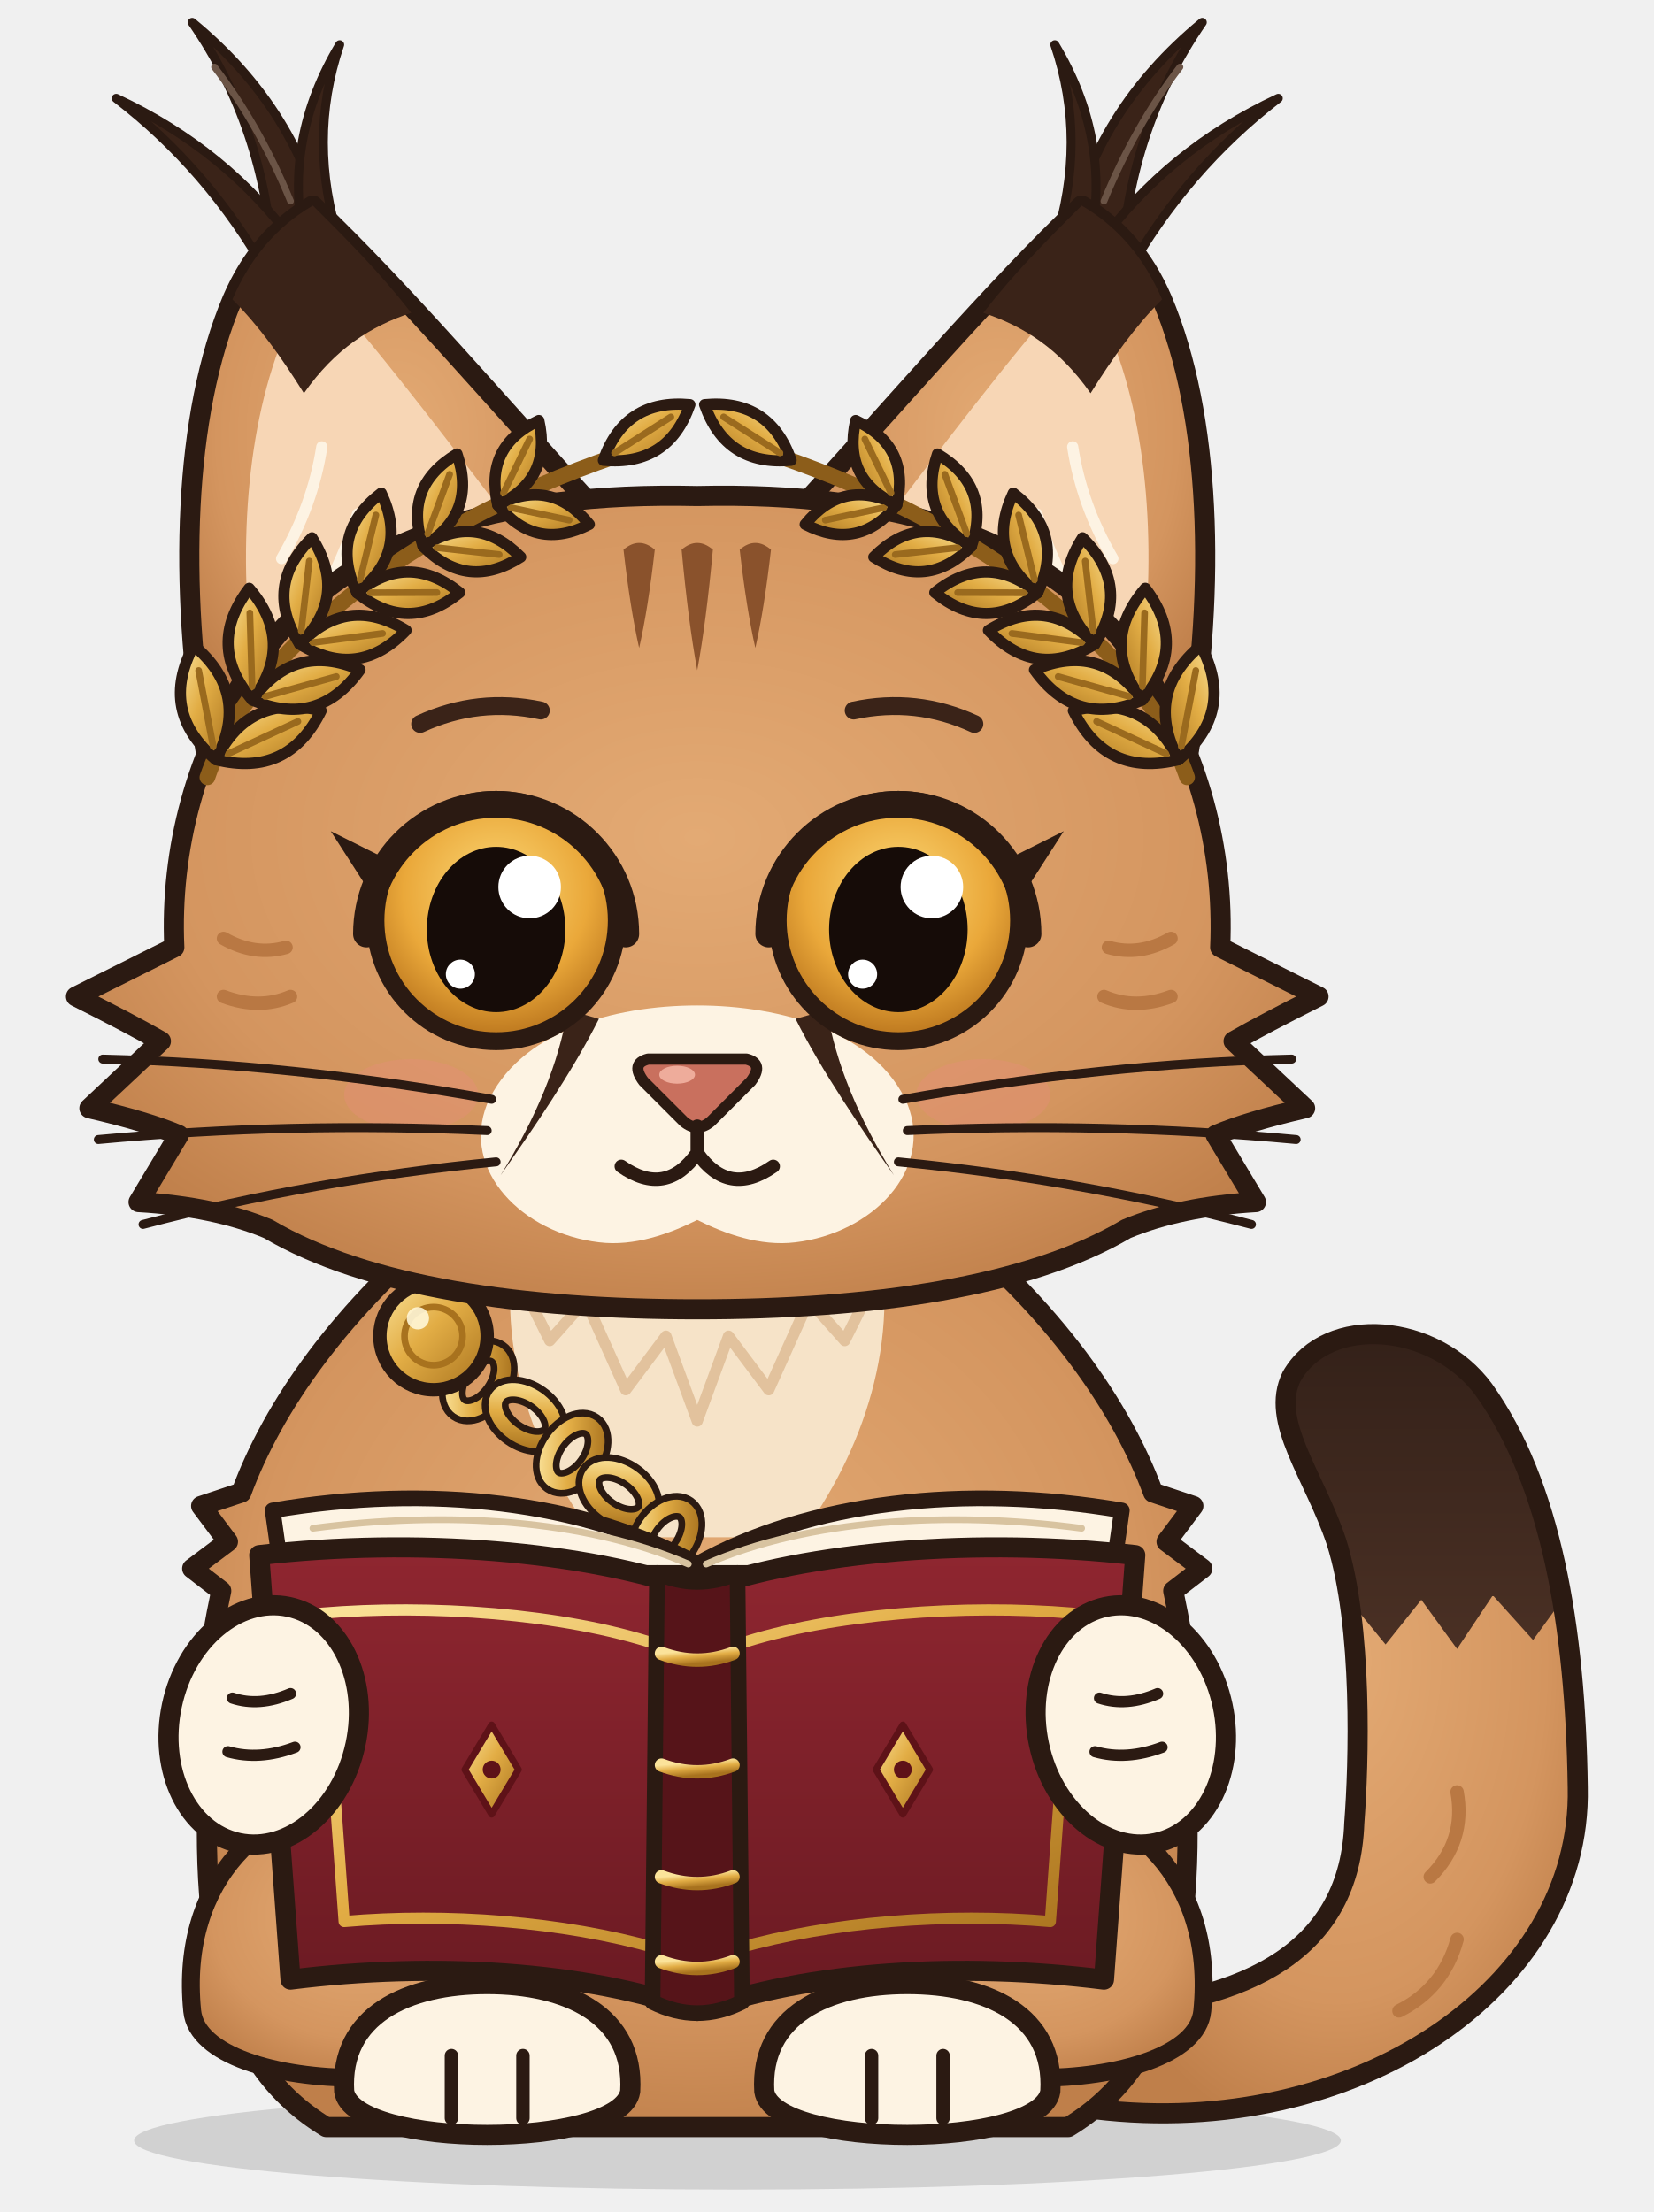
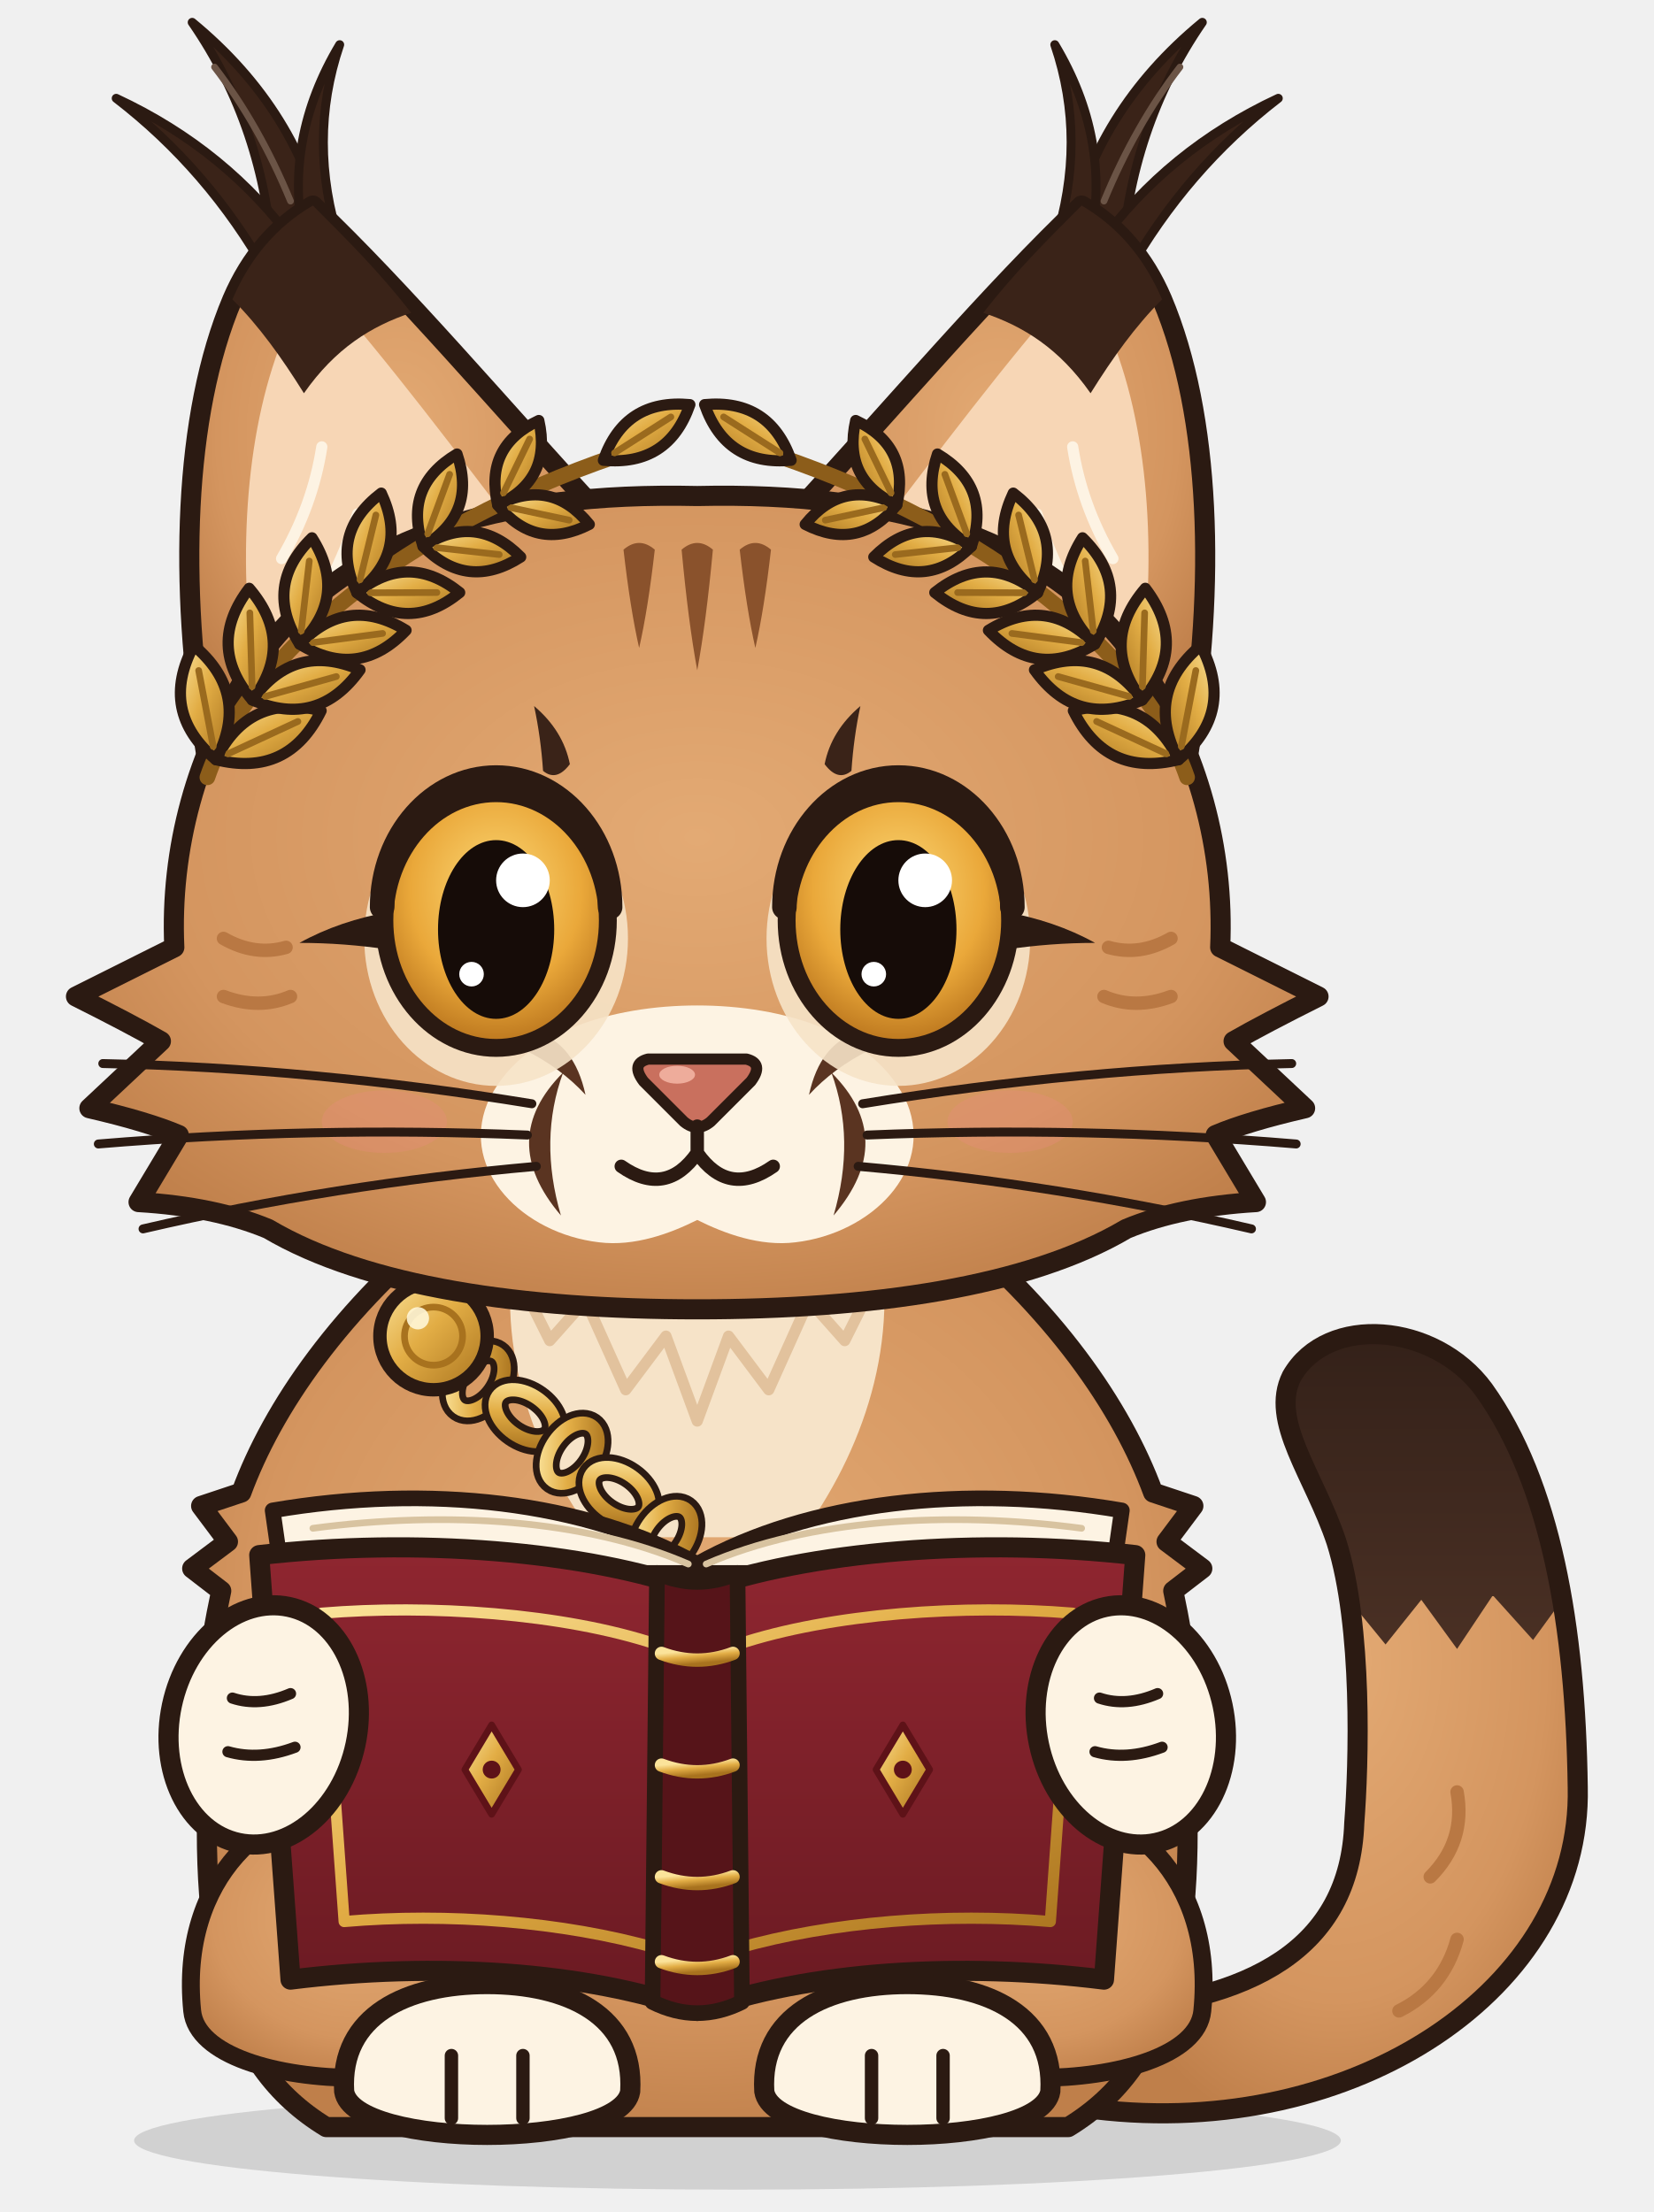
<svg xmlns="http://www.w3.org/2000/svg" stroke-linejoin="round" stroke-linecap="round" viewBox="200 0 740 990" width="740" height="990">
  <defs>
-     <radialGradient cx="0.5" cy="0.42" r="0.62" id="vas1-fur">
+     <radialGradient cx="0.5" cy="0.42" r="0.62" id="vas4-fur">
      <stop offset="0" stop-color="#e3aa74" />
      <stop offset=".7" stop-color="#d4955f" />
      <stop offset="1" stop-color="#bf7f4a" />
    </radialGradient>
-     <linearGradient x1="0" y1="0" x2="1" y2="1" id="vas1-gold">
+     <linearGradient x1="0" y1="0" x2="1" y2="1" id="vas4-gold">
      <stop offset="0" stop-color="#fbe39a" />
      <stop offset=".45" stop-color="#e2ad45" />
      <stop offset="1" stop-color="#a8721e" />
    </linearGradient>
-     <radialGradient cx="0.5" cy="0.38" r="0.62" id="vas1-iris">
+     <radialGradient cx="0.5" cy="0.38" r="0.62" id="vas4-iris">
      <stop offset="0" stop-color="#fcd977" />
      <stop offset=".62" stop-color="#eaa83a" />
      <stop offset="1" stop-color="#b8731c" />
    </radialGradient>
-     <linearGradient x1="0" y1="0" x2="0" y2="1" id="vas1-cover">
+     <linearGradient x1="0" y1="0" x2="0" y2="1" id="vas4-cover">
      <stop offset="0" stop-color="#8f2630" />
      <stop offset="1" stop-color="#6a1a22" />
    </linearGradient>
-     <linearGradient x1="0" y1="0" x2="0" y2="1" id="vas1-tip">
+     <linearGradient x1="0" y1="0" x2="0" y2="1" id="vas4-tip">
      <stop offset="0" stop-color="#2e1d16" />
      <stop offset="1" stop-color="#4a3024" />
    </linearGradient>
-     <clipPath id="vas1-tail">
+     <clipPath id="vas4-tail">
      <path d="M 690 944 C 806 958 908 890 906 800 C 905 728 894 664 864 622 C 842 592 794 588 778 616 C 768 636 788 660 798 690 C 810 728 808 790 806 816 C 804 872 760 896 690 900 Z" />
    </clipPath>
  </defs>
  <ellipse cx="530" cy="958" rx="270" ry="22" fill="#000" opacity="0.13" />
  <g>
    <g>
-       <path d="M 690 944 C 806 958 908 890 906 800 C 905 728 894 664 864 622 C 842 592 794 588 778 616 C 768 636 788 660 798 690 C 810 728 808 790 806 816 C 804 872 760 896 690 900 Z" fill="url(#vas1-fur)" />
-       <path d="M 740 560 L 940 560 L 940 716 L 918 732 L 902 712 L 886 734 L 868 714 L 852 738 L 836 716 L 820 736 L 802 714 L 780 728 L 740 728 Z" fill="url(#vas1-tip)" clip-path="url(#vas1-tail)" />
+       <path d="M 690 944 C 806 958 908 890 906 800 C 905 728 894 664 864 622 C 842 592 794 588 778 616 C 768 636 788 660 798 690 C 810 728 808 790 806 816 C 804 872 760 896 690 900 Z" fill="url(#vas4-fur)" />
+       <path d="M 740 560 L 940 560 L 940 716 L 918 732 L 902 712 L 886 734 L 868 714 L 852 738 L 836 716 L 820 736 L 802 714 L 780 728 L 740 728 Z" fill="url(#vas4-tip)" clip-path="url(#vas4-tail)" />
      <path d="M 840 840 Q 856 824 852 802 M 826 900 Q 846 890 852 868" fill="none" stroke-width="6" stroke="#b97843" />
      <path fill="none" stroke-width="9" d="M 690 944 C 806 958 908 890 906 800 C 905 728 894 664 864 622 C 842 592 794 588 778 616 C 768 636 788 660 798 690 C 810 728 808 790 806 816 C 804 872 760 896 690 900 Z" stroke="#2b1a12" />
    </g>
    <g>
      <g>
-         <path d="M 404 544 C 352 586 322 630 308 668 L 290 674 L 302 690 L 286 702 L 299 712 C 293 740 291 760 294 780 C 288 870 300 924 346 952 L 678 952 C 724 924 736 870 730 780 C 733 760 731 740 725 712 L 738 702 L 722 690 L 734 674 L 716 668 C 702 630 672 586 620 544 Z" stroke-width="9" stroke="#2b1a12" fill="url(#vas1-fur)" />
+         <path d="M 404 544 C 352 586 322 630 308 668 L 290 674 L 302 690 L 286 702 L 299 712 C 293 740 291 760 294 780 C 288 870 300 924 346 952 L 678 952 C 724 924 736 870 730 780 C 733 760 731 740 725 712 L 738 702 L 722 690 L 734 674 L 716 668 C 702 630 672 586 620 544 Z" stroke-width="9" stroke="#2b1a12" fill="url(#vas4-fur)" />
        <path d="M 432 548 C 420 600 438 650 466 688 L 558 688 C 586 650 604 600 592 548 Z" fill="#f6e3c8" />
        <path d="M 424 556 L 446 600 L 462 582 L 480 622 L 498 598 L 512 636 L 526 598 L 544 622 L 562 582 L 578 600 L 600 556 Z" stroke="#e2c29d" stroke-width="5" fill="#f6e3c8" />
-         <path stroke-width="8" stroke="#2b1a12" d="M 286 900 C 280 840 320 806 360 806 C 400 806 440 840 434 900 C 430 940 290 940 286 900 Z" fill="url(#vas1-fur)" />
-         <path stroke-width="8" stroke="#2b1a12" d="M 590 900 C 584 840 624 806 664 806 C 704 806 744 840 738 900 C 734 940 594 940 590 900 Z" fill="url(#vas1-fur)" />
+         <path stroke-width="8" stroke="#2b1a12" d="M 286 900 C 280 840 320 806 360 806 C 400 806 440 840 434 900 C 430 940 290 940 286 900 Z" fill="url(#vas4-fur)" />
+         <path stroke-width="8" stroke="#2b1a12" d="M 590 900 C 584 840 624 806 664 806 C 704 806 744 840 738 900 C 734 940 594 940 590 900 Z" fill="url(#vas4-fur)" />
      </g>
      <g>
        <ellipse rx="15" ry="9.5" fill="none" stroke-width="12" stroke="#2b1a12" cx="414" cy="618" transform="matrix(0.573576, -0.819152, 0.819152, 0.573576, -329.697, 602.659)" />
-         <ellipse rx="15" ry="9.5" fill="none" stroke-width="6" cx="414" cy="618" transform="matrix(0.573576, -0.819152, 0.819152, 0.573576, -329.697, 602.659)" stroke="url(#vas1-gold)" />
+         <ellipse rx="15" ry="9.5" fill="none" stroke-width="6" cx="414" cy="618" transform="matrix(0.573576, -0.819152, 0.819152, 0.573576, -329.697, 602.659)" stroke="url(#vas4-gold)" />
        <ellipse rx="15" ry="9.5" fill="none" stroke-width="12" stroke="#2b1a12" cx="435" cy="633.6" transform="matrix(0.819152, 0.573576, -0.573576, 0.819152, 442.087, -134.92)" />
-         <ellipse rx="15" ry="9.5" fill="none" stroke-width="6" cx="435" cy="633.6" transform="matrix(0.819152, 0.573576, -0.573576, 0.819152, 442.087, -134.92)" stroke="url(#vas1-gold)" />
+         <ellipse rx="15" ry="9.5" fill="none" stroke-width="6" cx="435" cy="633.6" transform="matrix(0.819152, 0.573576, -0.573576, 0.819152, 442.087, -134.92)" stroke="url(#vas4-gold)" />
        <ellipse rx="15" ry="9.5" fill="none" stroke-width="12" stroke="#2b1a12" cx="456" cy="650.4" transform="matrix(0.573576, -0.819152, 0.819152, 0.573576, -338.327, 650.879)" />
-         <ellipse rx="15" ry="9.5" fill="none" stroke-width="6" cx="456" cy="650.4" transform="matrix(0.573576, -0.819152, 0.819152, 0.573576, -338.327, 650.879)" stroke="url(#vas1-gold)" />
+         <ellipse rx="15" ry="9.5" fill="none" stroke-width="6" cx="456" cy="650.4" transform="matrix(0.573576, -0.819152, 0.819152, 0.573576, -338.327, 650.879)" stroke="url(#vas4-gold)" />
        <ellipse rx="15" ry="9.5" fill="none" stroke-width="12" stroke="#2b1a12" cx="477" cy="668.4" transform="matrix(0.819152, 0.573576, -0.573576, 0.819152, 469.643, -152.717)" />
-         <ellipse rx="15" ry="9.5" fill="none" stroke-width="6" cx="477" cy="668.4" transform="matrix(0.819152, 0.573576, -0.573576, 0.819152, 469.643, -152.717)" stroke="url(#vas1-gold)" />
+         <ellipse rx="15" ry="9.5" fill="none" stroke-width="6" cx="477" cy="668.4" transform="matrix(0.819152, 0.573576, -0.573576, 0.819152, 469.643, -152.717)" stroke="url(#vas4-gold)" />
        <ellipse rx="15" ry="9.5" fill="none" stroke-width="12" stroke="#2b1a12" cx="498" cy="687.6" transform="matrix(0.573576, -0.819152, 0.819152, 0.573576, -350.89, 701.147)" />
-         <ellipse rx="15" ry="9.5" fill="none" stroke-width="6" cx="498" cy="687.6" transform="matrix(0.573576, -0.819152, 0.819152, 0.573576, -350.89, 701.147)" stroke="url(#vas1-gold)" />
-         <circle cx="394" cy="598" r="24" stroke-width="6" stroke="#2b1a12" fill="url(#vas1-gold)" />
+         <ellipse rx="15" ry="9.5" fill="none" stroke-width="6" cx="498" cy="687.6" transform="matrix(0.573576, -0.819152, 0.819152, 0.573576, -350.89, 701.147)" stroke="url(#vas4-gold)" />
+         <circle cx="394" cy="598" r="24" stroke-width="6" stroke="#2b1a12" fill="url(#vas4-gold)" />
        <circle cx="394" cy="598" r="13" fill="none" stroke="#a8721e" stroke-width="3" />
        <circle cx="387" cy="590" r="5" fill="#fff6d6" opacity="0.9" />
      </g>
      <g>
        <path d="M 512 700 C 462 672 392 664 322 676 L 326 704 L 698 704 L 702 676 C 632 664 562 672 512 700 Z" stroke-width="7" fill="#fdf3e3" stroke="#2b1a12" />
        <path d="M 340 684 C 400 676 462 680 508 700 M 684 684 C 624 676 562 680 516 700" fill="none" stroke="#d8c3a0" stroke-width="3" />
-         <path d="M 512 712 C 462 694 386 688 316 696 L 330 886 C 394 878 462 882 512 900 Z" stroke-width="9" stroke="#2b1a12" fill="url(#vas1-cover)" />
-         <path d="M 512 712 C 562 694 638 688 708 696 L 694 886 C 630 878 562 882 512 900 Z" stroke-width="9" stroke="#2b1a12" fill="url(#vas1-cover)" />
-         <path d="M 494 736 C 452 722 392 718 344 722 L 354 860 C 400 856 452 860 494 872 Z M 530 736 C 572 722 632 718 680 722 L 670 860 C 624 856 572 860 530 872 Z" fill="none" stroke-width="5" stroke="url(#vas1-gold)" />
-         <path stroke="#5e1218" stroke-width="3" d="M 420 772 L 432 792 L 420 812 L 408 792 Z" fill="url(#vas1-gold)" />
+         <path d="M 512 712 C 462 694 386 688 316 696 L 330 886 C 394 878 462 882 512 900 Z" stroke-width="9" stroke="#2b1a12" fill="url(#vas4-cover)" />
+         <path d="M 512 712 C 562 694 638 688 708 696 L 694 886 C 630 878 562 882 512 900 Z" stroke-width="9" stroke="#2b1a12" fill="url(#vas4-cover)" />
+         <path d="M 494 736 C 452 722 392 718 344 722 L 354 860 C 400 856 452 860 494 872 Z M 530 736 C 572 722 632 718 680 722 L 670 860 C 624 856 572 860 530 872 Z" fill="none" stroke-width="5" stroke="url(#vas4-gold)" />
+         <path stroke="#5e1218" stroke-width="3" d="M 420 772 L 432 792 L 420 812 L 408 792 Z" fill="url(#vas4-gold)" />
        <circle cy="792" r="4" fill="#5e1218" cx="420" />
-         <path stroke="#5e1218" stroke-width="3" d="M 604 772 L 616 792 L 604 812 L 592 792 Z" fill="url(#vas1-gold)" />
+         <path stroke="#5e1218" stroke-width="3" d="M 604 772 L 616 792 L 604 812 L 592 792 Z" fill="url(#vas4-gold)" />
        <circle cy="792" r="4" fill="#5e1218" cx="604" />
        <path d="M 494 704 Q 512 712 530 704 L 532 896 Q 512 906 492 896 Z" fill="#561419" stroke-width="7" stroke="#2b1a12" />
-         <path fill="none" stroke-width="6" d="M 496 740 Q 512 746 528 740" stroke="url(#vas1-gold)" />
-         <path fill="none" stroke-width="6" d="M 496 790 Q 512 796 528 790" stroke="url(#vas1-gold)" />
-         <path fill="none" stroke-width="6" d="M 496 840 Q 512 846 528 840" stroke="url(#vas1-gold)" />
-         <path fill="none" stroke-width="6" d="M 496 878 Q 512 884 528 878" stroke="url(#vas1-gold)" />
+         <path fill="none" stroke-width="6" d="M 496 740 Q 512 746 528 740" stroke="url(#vas4-gold)" />
+         <path fill="none" stroke-width="6" d="M 496 790 Q 512 796 528 790" stroke="url(#vas4-gold)" />
+         <path fill="none" stroke-width="6" d="M 496 840 Q 512 846 528 840" stroke="url(#vas4-gold)" />
+         <path fill="none" stroke-width="6" d="M 496 878 Q 512 884 528 878" stroke="url(#vas4-gold)" />
      </g>
      <g>
        <ellipse cy="772" rx="42" ry="54" stroke-width="9" fill="#fdf3e3" stroke="#2b1a12" cx="318" transform="matrix(0.978148, 0.207912, -0.207912, 0.978148, 167.457, -49.2459)" />
        <path fill="none" stroke-width="5" stroke="#2b1a12" d="M 304 760 Q 316 764 330 758 M 302 784 Q 316 788 332 782" />
        <ellipse cy="772" rx="42" ry="54" stroke-width="9" fill="#fdf3e3" stroke="#2b1a12" cx="706" transform="matrix(0.978148, -0.207912, 0.207912, 0.978148, -145.08, 163.656)" />
        <path fill="none" stroke-width="5" stroke="#2b1a12" d="M 692 760 Q 704 764 718 758 M 690 784 Q 704 788 720 782" />
      </g>
      <g>
        <g>
          <g>
            <path d="M 345.8 106.5 Q 334.1 49.6 286 10 Q 318.4 57 322.2 117.5 Z" stroke-width="4" fill="#3a2318" stroke="#2b1a12" />
            <path d="M 332.3 109.5 Q 301.6 67.1 252 44 Q 293.2 75.7 319.7 122.5 Z" stroke-width="4" fill="#3a2318" stroke="#2b1a12" />
            <path d="M 352 108.7 Q 337.4 63 352 20 Q 326.8 62.1 336 107.3 Z" stroke-width="4" fill="#3a2318" stroke="#2b1a12" />
            <path d="M 330 90 Q 316 56 296 30" fill="none" stroke="#6b5446" stroke-width="3" />
-             <path d="M 292 336 C 280 262 282 186 304 134 Q 316 106 340 92 C 380 130 424 182 470 232 Z" stroke-width="9" stroke="#2b1a12" fill="url(#vas1-fur)" />
+             <path d="M 292 336 C 280 262 282 186 304 134 Q 316 106 340 92 C 380 130 424 182 470 232 Z" stroke-width="9" stroke="#2b1a12" fill="url(#vas4-fur)" />
            <path d="M 314 304 C 306 248 310 190 328 148 Q 334 134 344 128 C 374 162 404 202 436 244 Z" fill="#f7d6b5" />
            <path d="M 304 134 Q 316 106 340 92 C 356 108 370 122 384 140 C 366 146 350 156 336 176 C 326 160 316 146 304 134 Z" fill="#3a2318" />
            <path d="M 330 288 Q 350 262 360 230 M 352 298 Q 376 270 392 244 M 326 250 Q 340 226 344 200" fill="none" stroke-width="5" stroke="#fdf3e3" />
          </g>
        </g>
        <g transform="matrix(-1, 0, 0, 1, 1024, 0)">
          <g>
            <g>
              <path d="M 345.8 106.5 Q 334.1 49.6 286 10 Q 318.4 57 322.2 117.5 Z" stroke-width="4" fill="#3a2318" stroke="#2b1a12" />
              <path d="M 332.3 109.5 Q 301.6 67.1 252 44 Q 293.2 75.7 319.7 122.5 Z" stroke-width="4" fill="#3a2318" stroke="#2b1a12" />
              <path d="M 352 108.7 Q 337.4 63 352 20 Q 326.8 62.1 336 107.3 Z" stroke-width="4" fill="#3a2318" stroke="#2b1a12" />
              <path d="M 330 90 Q 316 56 296 30" fill="none" stroke="#6b5446" stroke-width="3" />
-               <path d="M 292 336 C 280 262 282 186 304 134 Q 316 106 340 92 C 380 130 424 182 470 232 Z" stroke-width="9" stroke="#2b1a12" fill="url(#vas1-fur)" />
+               <path d="M 292 336 C 280 262 282 186 304 134 Q 316 106 340 92 C 380 130 424 182 470 232 Z" stroke-width="9" stroke="#2b1a12" fill="url(#vas4-fur)" />
              <path d="M 314 304 C 306 248 310 190 328 148 Q 334 134 344 128 C 374 162 404 202 436 244 Z" fill="#f7d6b5" />
              <path d="M 304 134 Q 316 106 340 92 C 356 108 370 122 384 140 C 366 146 350 156 336 176 C 326 160 316 146 304 134 Z" fill="#3a2318" />
              <path d="M 330 288 Q 350 262 360 230 M 352 298 Q 376 270 392 244 M 326 250 Q 340 226 344 200" fill="none" stroke-width="5" stroke="#fdf3e3" />
            </g>
          </g>
        </g>
-         <path d="M 512 222 C 600 220 672 240 712 300 C 736 336 748 380 746 424 L 790 446 Q 766 458 752 466 L 784 496 Q 758 502 744 508 L 762 538 Q 728 540 704 550 C 660 576 590 586 512 586 C 434 586 364 576 320 550 Q 296 540 262 538 L 280 508 Q 266 502 240 496 L 272 466 Q 258 458 234 446 L 278 424 C 276 380 288 336 312 300 C 352 240 424 220 512 222 Z" stroke-width="9" stroke="#2b1a12" fill="url(#vas1-fur)" />
+         <path d="M 512 222 C 600 220 672 240 712 300 C 736 336 748 380 746 424 L 790 446 Q 766 458 752 466 L 784 496 Q 758 502 744 508 L 762 538 Q 728 540 704 550 C 660 576 590 586 512 586 C 434 586 364 576 320 550 Q 296 540 262 538 L 280 508 Q 266 502 240 496 L 272 466 Q 258 458 234 446 L 278 424 C 276 380 288 336 312 300 C 352 240 424 220 512 222 Z" stroke-width="9" stroke="#2b1a12" fill="url(#vas4-fur)" />
        <path fill="none" stroke="#8c5d1a" stroke-width="7" d="M 292.8 347.9 C 312 292 382 236 476 204" />
-         <path stroke-width="5" stroke="#2b1a12" d="M 296.6 340 Q 329 348.1 343.7 318.1 Q 311.3 310 296.6 340 Z" fill="url(#vas1-gold)" />
+         <path stroke-width="5" stroke="#2b1a12" d="M 296.6 340 Q 329 348.1 343.7 318.1 Q 311.3 310 296.6 340 Z" fill="url(#vas4-gold)" />
        <path stroke="#9a6a1e" stroke-width="3" d="M 302 337.4 L 333.3 322.9" />
-         <path stroke-width="5" stroke="#2b1a12" d="M 296.6 340 Q 312.3 310.5 286.7 288.9 Q 271 318.4 296.6 340 Z" fill="url(#vas1-gold)" />
+         <path stroke-width="5" stroke="#2b1a12" d="M 296.6 340 Q 312.3 310.5 286.7 288.9 Q 271 318.4 296.6 340 Z" fill="url(#vas4-gold)" />
        <path stroke="#9a6a1e" stroke-width="3" d="M 295.4 334.1 L 288.9 300.1" />
-         <path stroke-width="5" stroke="#2b1a12" d="M 312.9 313.3 Q 342.4 326 361.1 299.8 Q 331.6 287.1 312.9 313.3 Z" fill="url(#vas1-gold)" />
+         <path stroke-width="5" stroke="#2b1a12" d="M 312.9 313.3 Q 342.4 326 361.1 299.8 Q 331.6 287.1 312.9 313.3 Z" fill="url(#vas4-gold)" />
        <path stroke="#9a6a1e" stroke-width="3" d="M 318.7 311.7 L 350.5 302.8" />
-         <path stroke-width="5" stroke="#2b1a12" d="M 312.9 313.3 Q 332.4 287.7 311.5 263.3 Q 292 288.9 312.9 313.3 Z" fill="url(#vas1-gold)" />
+         <path stroke-width="5" stroke="#2b1a12" d="M 312.9 313.3 Q 332.4 287.7 311.5 263.3 Q 292 288.9 312.9 313.3 Z" fill="url(#vas4-gold)" />
        <path stroke="#9a6a1e" stroke-width="3" d="M 312.8 307.3 L 311.8 274.3" />
-         <path stroke-width="5" stroke="#2b1a12" d="M 334.1 288.3 Q 360.4 304.5 381.7 282.1 Q 355.4 266 334.1 288.3 Z" fill="url(#vas1-gold)" />
+         <path stroke-width="5" stroke="#2b1a12" d="M 334.1 288.3 Q 360.4 304.5 381.7 282.1 Q 355.4 266 334.1 288.3 Z" fill="url(#vas4-gold)" />
        <path stroke="#9a6a1e" stroke-width="3" d="M 340 287.6 L 371.2 283.5" />
-         <path stroke-width="5" stroke="#2b1a12" d="M 334.1 288.3 Q 356.1 266.7 339.6 240.7 Q 317.6 262.3 334.1 288.3 Z" fill="url(#vas1-gold)" />
+         <path stroke-width="5" stroke="#2b1a12" d="M 334.1 288.3 Q 356.1 266.7 339.6 240.7 Q 317.6 262.3 334.1 288.3 Z" fill="url(#vas4-gold)" />
        <path stroke="#9a6a1e" stroke-width="3" d="M 334.8 282.4 L 338.4 251.1" />
-         <path stroke-width="5" stroke="#2b1a12" d="M 359.7 265.3 Q 382.7 283.9 405.7 265.2 Q 382.6 246.7 359.7 265.3 Z" fill="url(#vas1-gold)" />
+         <path stroke-width="5" stroke="#2b1a12" d="M 359.7 265.3 Q 382.7 283.9 405.7 265.2 Q 382.6 246.7 359.7 265.3 Z" fill="url(#vas4-gold)" />
        <path stroke="#9a6a1e" stroke-width="3" d="M 365.7 265.3 L 395.5 265.2" />
-         <path stroke-width="5" stroke="#2b1a12" d="M 359.7 265.3 Q 383.2 247.4 370.6 220.7 Q 347.1 238.6 359.7 265.3 Z" fill="url(#vas1-gold)" />
+         <path stroke-width="5" stroke="#2b1a12" d="M 359.7 265.3 Q 383.2 247.4 370.6 220.7 Q 347.1 238.6 359.7 265.3 Z" fill="url(#vas4-gold)" />
        <path stroke="#9a6a1e" stroke-width="3" d="M 361.1 259.5 L 368.2 230.5" />
-         <path stroke-width="5" stroke="#2b1a12" d="M 389.3 244.5 Q 409.2 264.6 433 249.3 Q 413.1 229.2 389.3 244.5 Z" fill="url(#vas1-gold)" />
+         <path stroke-width="5" stroke="#2b1a12" d="M 389.3 244.5 Q 409.2 264.6 433 249.3 Q 413.1 229.2 389.3 244.5 Z" fill="url(#vas4-gold)" />
        <path stroke="#9a6a1e" stroke-width="3" d="M 395.3 245.1 L 423.4 248.2" />
-         <path stroke-width="5" stroke="#2b1a12" d="M 389.3 244.5 Q 413.6 230 404.5 203.2 Q 380.2 217.7 389.3 244.5 Z" fill="url(#vas1-gold)" />
+         <path stroke-width="5" stroke="#2b1a12" d="M 389.3 244.5 Q 413.6 230 404.5 203.2 Q 380.2 217.7 389.3 244.5 Z" fill="url(#vas4-gold)" />
        <path stroke="#9a6a1e" stroke-width="3" d="M 391.4 238.9 L 401.2 212.3" />
-         <path stroke-width="5" stroke="#2b1a12" d="M 422.7 226 Q 439.7 247 463.7 234.7 Q 446.7 213.7 422.7 226 Z" fill="url(#vas1-gold)" />
+         <path stroke-width="5" stroke="#2b1a12" d="M 422.7 226 Q 439.7 247 463.7 234.7 Q 446.7 213.7 422.7 226 Z" fill="url(#vas4-gold)" />
        <path stroke="#9a6a1e" stroke-width="3" d="M 428.5 227.2 L 454.7 232.8" />
-         <path stroke-width="5" stroke="#2b1a12" d="M 422.7 226 Q 447.1 214.6 441.1 188.2 Q 416.6 199.7 422.7 226 Z" fill="url(#vas1-gold)" />
+         <path stroke-width="5" stroke="#2b1a12" d="M 422.7 226 Q 447.1 214.6 441.1 188.2 Q 416.6 199.7 422.7 226 Z" fill="url(#vas4-gold)" />
        <path stroke="#9a6a1e" stroke-width="3" d="M 425.3 220.6 L 437 196.5" />
-         <path stroke-width="5" stroke="#2b1a12" d="M 470 206 Q 499.1 208.7 508.7 181.1 Q 479.6 178.4 470 206 Z" fill="url(#vas1-gold)" />
+         <path stroke-width="5" stroke="#2b1a12" d="M 470 206 Q 499.1 208.7 508.7 181.1 Q 479.6 178.4 470 206 Z" fill="url(#vas4-gold)" />
        <path stroke="#9a6a1e" stroke-width="3" d="M 475 202.7 L 500.2 186.6" />
        <g transform="matrix(-1, 0, 0, 1, 1024, 0)">
          <path fill="none" stroke="#8c5d1a" stroke-width="7" d="M 292.8 347.9 C 312 292 382 236 476 204" />
-           <path stroke-width="5" stroke="#2b1a12" d="M 296.6 340 Q 329 348.1 343.7 318.1 Q 311.3 310 296.6 340 Z" fill="url(#vas1-gold)" />
+           <path stroke-width="5" stroke="#2b1a12" d="M 296.6 340 Q 329 348.1 343.7 318.1 Q 311.3 310 296.6 340 Z" fill="url(#vas4-gold)" />
          <path stroke="#9a6a1e" stroke-width="3" d="M 302 337.4 L 333.3 322.9" />
-           <path stroke-width="5" stroke="#2b1a12" d="M 296.6 340 Q 312.3 310.5 286.7 288.9 Q 271 318.4 296.6 340 Z" fill="url(#vas1-gold)" />
+           <path stroke-width="5" stroke="#2b1a12" d="M 296.6 340 Q 312.3 310.5 286.7 288.9 Q 271 318.4 296.6 340 Z" fill="url(#vas4-gold)" />
          <path stroke="#9a6a1e" stroke-width="3" d="M 295.4 334.1 L 288.9 300.1" />
-           <path stroke-width="5" stroke="#2b1a12" d="M 312.9 313.3 Q 342.4 326 361.1 299.8 Q 331.6 287.1 312.9 313.3 Z" fill="url(#vas1-gold)" />
+           <path stroke-width="5" stroke="#2b1a12" d="M 312.9 313.3 Q 342.4 326 361.1 299.8 Q 331.6 287.1 312.9 313.3 Z" fill="url(#vas4-gold)" />
          <path stroke="#9a6a1e" stroke-width="3" d="M 318.7 311.7 L 350.5 302.8" />
-           <path stroke-width="5" stroke="#2b1a12" d="M 312.9 313.3 Q 332.4 287.7 311.5 263.3 Q 292 288.9 312.9 313.3 Z" fill="url(#vas1-gold)" />
+           <path stroke-width="5" stroke="#2b1a12" d="M 312.9 313.3 Q 332.4 287.7 311.5 263.3 Q 292 288.9 312.9 313.3 Z" fill="url(#vas4-gold)" />
          <path stroke="#9a6a1e" stroke-width="3" d="M 312.8 307.3 L 311.8 274.3" />
-           <path stroke-width="5" stroke="#2b1a12" d="M 334.1 288.3 Q 360.4 304.5 381.7 282.1 Q 355.4 266 334.1 288.3 Z" fill="url(#vas1-gold)" />
+           <path stroke-width="5" stroke="#2b1a12" d="M 334.1 288.3 Q 360.4 304.5 381.7 282.1 Q 355.4 266 334.1 288.3 Z" fill="url(#vas4-gold)" />
          <path stroke="#9a6a1e" stroke-width="3" d="M 340 287.6 L 371.2 283.5" />
-           <path stroke-width="5" stroke="#2b1a12" d="M 334.1 288.3 Q 356.1 266.7 339.6 240.7 Q 317.6 262.3 334.1 288.3 Z" fill="url(#vas1-gold)" />
+           <path stroke-width="5" stroke="#2b1a12" d="M 334.1 288.3 Q 356.1 266.7 339.6 240.7 Q 317.6 262.3 334.1 288.3 Z" fill="url(#vas4-gold)" />
          <path stroke="#9a6a1e" stroke-width="3" d="M 334.8 282.4 L 338.4 251.1" />
-           <path stroke-width="5" stroke="#2b1a12" d="M 359.7 265.3 Q 382.7 283.9 405.7 265.2 Q 382.6 246.7 359.7 265.3 Z" fill="url(#vas1-gold)" />
+           <path stroke-width="5" stroke="#2b1a12" d="M 359.7 265.3 Q 382.7 283.9 405.7 265.2 Q 382.6 246.7 359.7 265.3 Z" fill="url(#vas4-gold)" />
          <path stroke="#9a6a1e" stroke-width="3" d="M 365.7 265.3 L 395.5 265.2" />
-           <path stroke-width="5" stroke="#2b1a12" d="M 359.7 265.3 Q 383.2 247.4 370.6 220.7 Q 347.1 238.6 359.7 265.3 Z" fill="url(#vas1-gold)" />
+           <path stroke-width="5" stroke="#2b1a12" d="M 359.7 265.3 Q 383.2 247.4 370.6 220.7 Q 347.1 238.6 359.7 265.3 Z" fill="url(#vas4-gold)" />
          <path stroke="#9a6a1e" stroke-width="3" d="M 361.1 259.5 L 368.2 230.5" />
-           <path stroke-width="5" stroke="#2b1a12" d="M 389.3 244.5 Q 409.2 264.6 433 249.3 Q 413.1 229.2 389.3 244.5 Z" fill="url(#vas1-gold)" />
+           <path stroke-width="5" stroke="#2b1a12" d="M 389.3 244.5 Q 409.2 264.6 433 249.3 Q 413.1 229.2 389.3 244.5 Z" fill="url(#vas4-gold)" />
          <path stroke="#9a6a1e" stroke-width="3" d="M 395.3 245.1 L 423.4 248.2" />
-           <path stroke-width="5" stroke="#2b1a12" d="M 389.3 244.5 Q 413.6 230 404.5 203.2 Q 380.2 217.7 389.3 244.5 Z" fill="url(#vas1-gold)" />
+           <path stroke-width="5" stroke="#2b1a12" d="M 389.3 244.5 Q 413.6 230 404.5 203.2 Q 380.2 217.7 389.3 244.5 Z" fill="url(#vas4-gold)" />
          <path stroke="#9a6a1e" stroke-width="3" d="M 391.4 238.9 L 401.2 212.3" />
-           <path stroke-width="5" stroke="#2b1a12" d="M 422.7 226 Q 439.7 247 463.7 234.7 Q 446.7 213.7 422.7 226 Z" fill="url(#vas1-gold)" />
+           <path stroke-width="5" stroke="#2b1a12" d="M 422.7 226 Q 439.7 247 463.7 234.7 Q 446.7 213.7 422.7 226 Z" fill="url(#vas4-gold)" />
          <path stroke="#9a6a1e" stroke-width="3" d="M 428.5 227.2 L 454.7 232.8" />
-           <path stroke-width="5" stroke="#2b1a12" d="M 422.7 226 Q 447.1 214.6 441.1 188.2 Q 416.6 199.7 422.7 226 Z" fill="url(#vas1-gold)" />
+           <path stroke-width="5" stroke="#2b1a12" d="M 422.7 226 Q 447.1 214.6 441.1 188.2 Q 416.6 199.7 422.7 226 Z" fill="url(#vas4-gold)" />
          <path stroke="#9a6a1e" stroke-width="3" d="M 425.3 220.6 L 437 196.5" />
-           <path stroke-width="5" stroke="#2b1a12" d="M 470 206 Q 499.1 208.7 508.7 181.1 Q 479.6 178.4 470 206 Z" fill="url(#vas1-gold)" />
+           <path stroke-width="5" stroke="#2b1a12" d="M 470 206 Q 499.1 208.7 508.7 181.1 Q 479.6 178.4 470 206 Z" fill="url(#vas4-gold)" />
          <path stroke="#9a6a1e" stroke-width="3" d="M 475 202.7 L 500.2 186.6" />
        </g>
-         <path opacity="0.85" fill="#fdf3e3" d="M 360 412 Q 422 496 484 412 Q 422 476 360 412 Z" />
-         <path opacity="0.85" fill="#fdf3e3" d="M 540 412 Q 602 496 664 412 Q 602 476 540 412 Z" />
        <path d="M 512 450 C 550 450 592 462 606 494 C 618 524 590 552 556 556 C 540 558 524 552 512 546 C 500 552 484 558 468 556 C 434 552 406 524 418 494 C 432 462 474 450 512 450 Z" fill="#fdf3e3" />
        <path d="M 300 420 Q 314 428 328 424 M 300 446 Q 316 452 330 446" fill="none" stroke-width="6" stroke="#b97843" />
-         <path d="M 454 452 C 450 476 440 500 424 526 C 438 506 456 480 468 456 Z" fill="#3a2318" />
+         <path d="M 440 462 Q 457 467 462 490 Q 451 478 435 470 Z" fill="#5a3421" />
+         <path d="M 452 480 Q 422 510 451 544 Q 441 510 452 480 Z" fill="#5a3421" />
        <g transform="matrix(-1, 0, 0, 1, 1024, 0)">
          <path d="M 300 420 Q 314 428 328 424 M 300 446 Q 316 452 330 446" fill="none" stroke-width="6" stroke="#b97843" />
-           <path d="M 454 452 C 450 476 440 500 424 526 C 438 506 456 480 468 456 Z" fill="#3a2318" />
+           <path d="M 440 462 Q 457 467 462 490 Q 451 478 435 470 Z" fill="#5a3421" />
+           <path d="M 452 480 Q 422 510 451 544 Q 441 510 452 480 Z" fill="#5a3421" />
        </g>
        <path fill="#8a522c" d="M 479 246 Q 486 240 493 246 Q 490 272.4 486 290 Q 482 272.4 479 246 Z" />
        <path fill="#8a522c" d="M 505 246 Q 512 240 519 246 Q 516 278.4 512 300 Q 508 278.4 505 246 Z" />
        <path fill="#8a522c" d="M 531 246 Q 538 240 545 246 Q 542 272.4 538 290 Q 534 272.4 531 246 Z" />
-         <g transform="translate(388 336) matrix(1, 0, 0, 1, 0, -12) translate(-388 -336)">
-           <path d="M 388 336 Q 414 324 442 330" fill="none" stroke-width="8" stroke="#3a2318" />
-         </g>
-         <g transform="matrix(-1, 0, 0, 1, 1024, 0)">
-           <g transform="translate(388 336) matrix(1, 0, 0, 1, 0, -12) translate(-388 -336)">
-             <path d="M 388 336 Q 414 324 442 330" fill="none" stroke-width="8" stroke="#3a2318" />
-           </g>
-         </g>
-         <g>
-           <circle r="54" cy="412" cx="422" fill="url(#vas1-iris)" />
-           <g>
-             <ellipse fill="#160c08" cy="416" cx="422" rx="31" ry="37" />
-             <circle r="14" fill="#fff" cy="397" cx="437" />
-             <circle r="6.5" fill="#fff" cy="436" cx="406" />
-           </g>
-           <circle r="54" fill="none" stroke-width="8" cy="412" stroke="#2b1a12" cx="422" />
-           <path fill="none" stroke-width="12" stroke="#2b1a12" d="M 364 418 A 58 58 0 0 1 480 418" />
-           <path fill="#2b1a12" d="M 372 384 L 348 372 L 366 400 Z" />
-         </g>
-         <g>
-           <circle r="54" cy="412" cx="602" fill="url(#vas1-iris)" />
-           <g>
-             <ellipse fill="#160c08" cy="416" cx="602" rx="31" ry="37" />
-             <circle r="14" fill="#fff" cy="397" cx="617" />
-             <circle r="6.5" fill="#fff" cy="436" cx="586" />
-           </g>
-           <circle r="54" fill="none" stroke-width="8" cy="412" stroke="#2b1a12" cx="602" />
-           <path fill="none" stroke-width="12" stroke="#2b1a12" d="M 544 418 A 58 58 0 0 1 660 418" />
-           <path fill="#2b1a12" d="M 652 384 L 676 372 L 658 400 Z" />
-         </g>
-         <ellipse cy="490" rx="30" ry="16" fill="#e98a7d" cx="384" opacity="0.32" />
-         <ellipse cy="490" rx="30" ry="16" fill="#e98a7d" cx="640" opacity="0.32" />
+         <g transform="translate(448 352) matrix(1, 0, 0, 1, 0, -8) translate(-448 -352)">
+           <path d="M 443 353 Q 442 338 439 324 Q 452 335 455 350 Q 449 358 443 353 Z" fill="#3a2318" />
+         </g>
+         <g transform="matrix(-1, 0, 0, 1, 1024, 0)">
+           <g transform="translate(448 352) matrix(1, 0, 0, 1, 0, -8) translate(-448 -352)">
+             <path d="M 443 353 Q 442 338 439 324 Q 452 335 455 350 Q 449 358 443 353 Z" fill="#3a2318" />
+           </g>
+         </g>
+         <g>
+           <ellipse rx="59" ry="66" cy="420" fill="#f6e3c8" cx="422" opacity="0.9" />
+           <ellipse rx="50" ry="57" cy="412" cx="422" fill="url(#vas4-iris)" />
+           <g>
+             <ellipse fill="#160c08" cy="416" cx="422" rx="26" ry="40" />
+             <circle r="12" fill="#fff" cy="394" cx="434" />
+             <circle r="5.5" fill="#fff" cy="436" cx="411" />
+           </g>
+           <ellipse rx="50" ry="57" fill="none" stroke-width="8" cy="412" stroke="#2b1a12" cx="422" />
+           <path fill="none" stroke-width="11" stroke="#2b1a12" d="M 371 406 A 51 58 0 0 1 473 406" />
+         </g>
+         <path fill="none" stroke-width="10" stroke="#2b1a12" d="M 378 420 Q 422 454 466 420" opacity="0" />
+         <path fill="#2b1a12" d="M 375 408 Q 352 412 334 422 Q 354 422 374 425 Z" />
+         <g>
+           <ellipse rx="59" ry="66" cy="420" fill="#f6e3c8" cx="602" opacity="0.9" />
+           <ellipse rx="50" ry="57" cy="412" cx="602" fill="url(#vas4-iris)" />
+           <g>
+             <ellipse fill="#160c08" cy="416" cx="602" rx="26" ry="40" />
+             <circle r="12" fill="#fff" cy="394" cx="614" />
+             <circle r="5.5" fill="#fff" cy="436" cx="591" />
+           </g>
+           <ellipse rx="50" ry="57" fill="none" stroke-width="8" cy="412" stroke="#2b1a12" cx="602" />
+           <path fill="none" stroke-width="11" stroke="#2b1a12" d="M 551 406 A 51 58 0 0 1 653 406" />
+         </g>
+         <path fill="none" stroke-width="10" stroke="#2b1a12" d="M 558 420 Q 602 454 646 420" opacity="0" />
+         <path fill="#2b1a12" d="M 649 408 Q 672 412 690 422 Q 670 422 650 425 Z" />
+         <ellipse cy="502" rx="28" ry="14" fill="#e98a7d" cx="372" opacity="0.32" />
+         <ellipse cy="502" rx="28" ry="14" fill="#e98a7d" cx="652" opacity="0.32" />
        <path d="M 490 474 L 534 474 Q 542 476 536 484 L 518 502 Q 512 507 506 502 L 488 484 Q 482 476 490 474 Z" fill="#c9705e" stroke-width="5" stroke="#2b1a12" />
        <ellipse cx="503" cy="481" rx="8" ry="4" fill="#f2b3a2" opacity="0.9" />
        <g>
          <path d="M 512 504 L 512 516 M 512 516 Q 498 536 478 522 M 512 516 Q 526 536 546 522" fill="none" stroke-width="6" stroke="#2b1a12" />
        </g>
        <g>
-           <path d="M 420 492 Q 330 476 246 474 M 418 506 Q 330 502 244 510 M 422 520 Q 340 528 264 548" fill="none" stroke-width="4" stroke="#2b1a12" />
+           <path d="M 438 494 Q 340 478 246 476 M 436 508 Q 340 504 244 512 M 440 522 Q 350 530 264 550" fill="none" stroke-width="4" stroke="#2b1a12" />
          <g transform="matrix(-1, 0, 0, 1, 1024, 0)">
-             <path d="M 420 492 Q 330 476 246 474 M 418 506 Q 330 502 244 510 M 422 520 Q 340 528 264 548" fill="none" stroke-width="4" stroke="#2b1a12" />
+             <path d="M 438 494 Q 340 478 246 476 M 436 508 Q 340 504 244 512 M 440 522 Q 350 530 264 550" fill="none" stroke-width="4" stroke="#2b1a12" />
          </g>
        </g>
      </g>
    </g>
    <g>
      <path stroke-width="9" fill="#fdf3e3" stroke="#2b1a12" d="M 354 936 C 352 902 382 888 418 888 C 454 888 484 902 482 936 C 478 962 358 962 354 936 Z" />
      <path stroke-width="6" stroke="#2b1a12" d="M 402 920 L 402 948 M 434 920 L 434 948" />
      <path stroke-width="9" fill="#fdf3e3" stroke="#2b1a12" d="M 542 936 C 540 902 570 888 606 888 C 642 888 672 902 670 936 C 666 962 546 962 542 936 Z" />
      <path stroke-width="6" stroke="#2b1a12" d="M 590 920 L 590 948 M 622 920 L 622 948" />
    </g>
  </g>
</svg>
